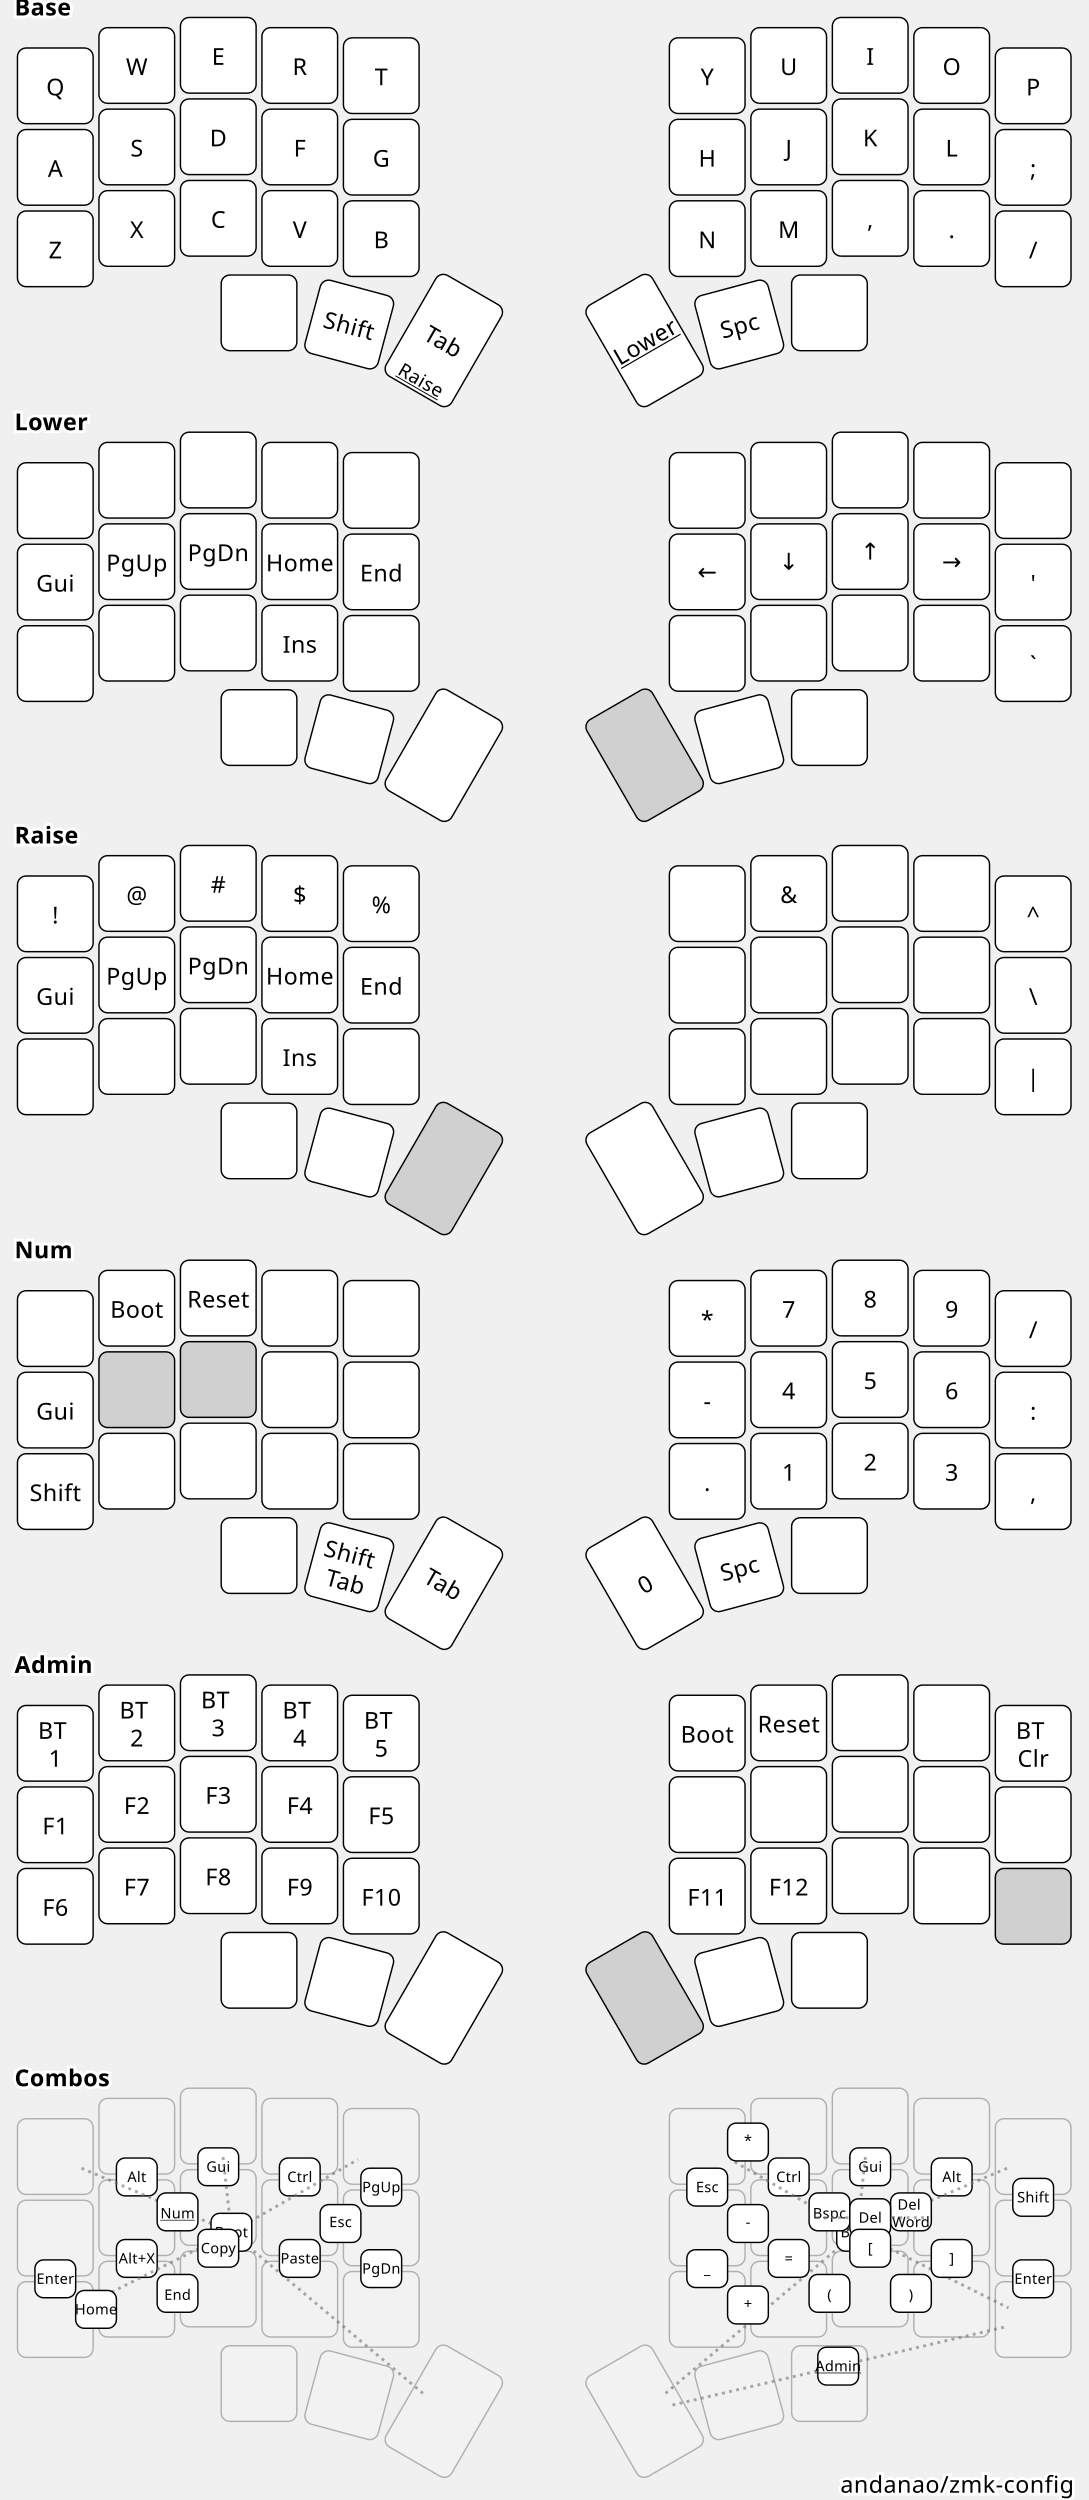
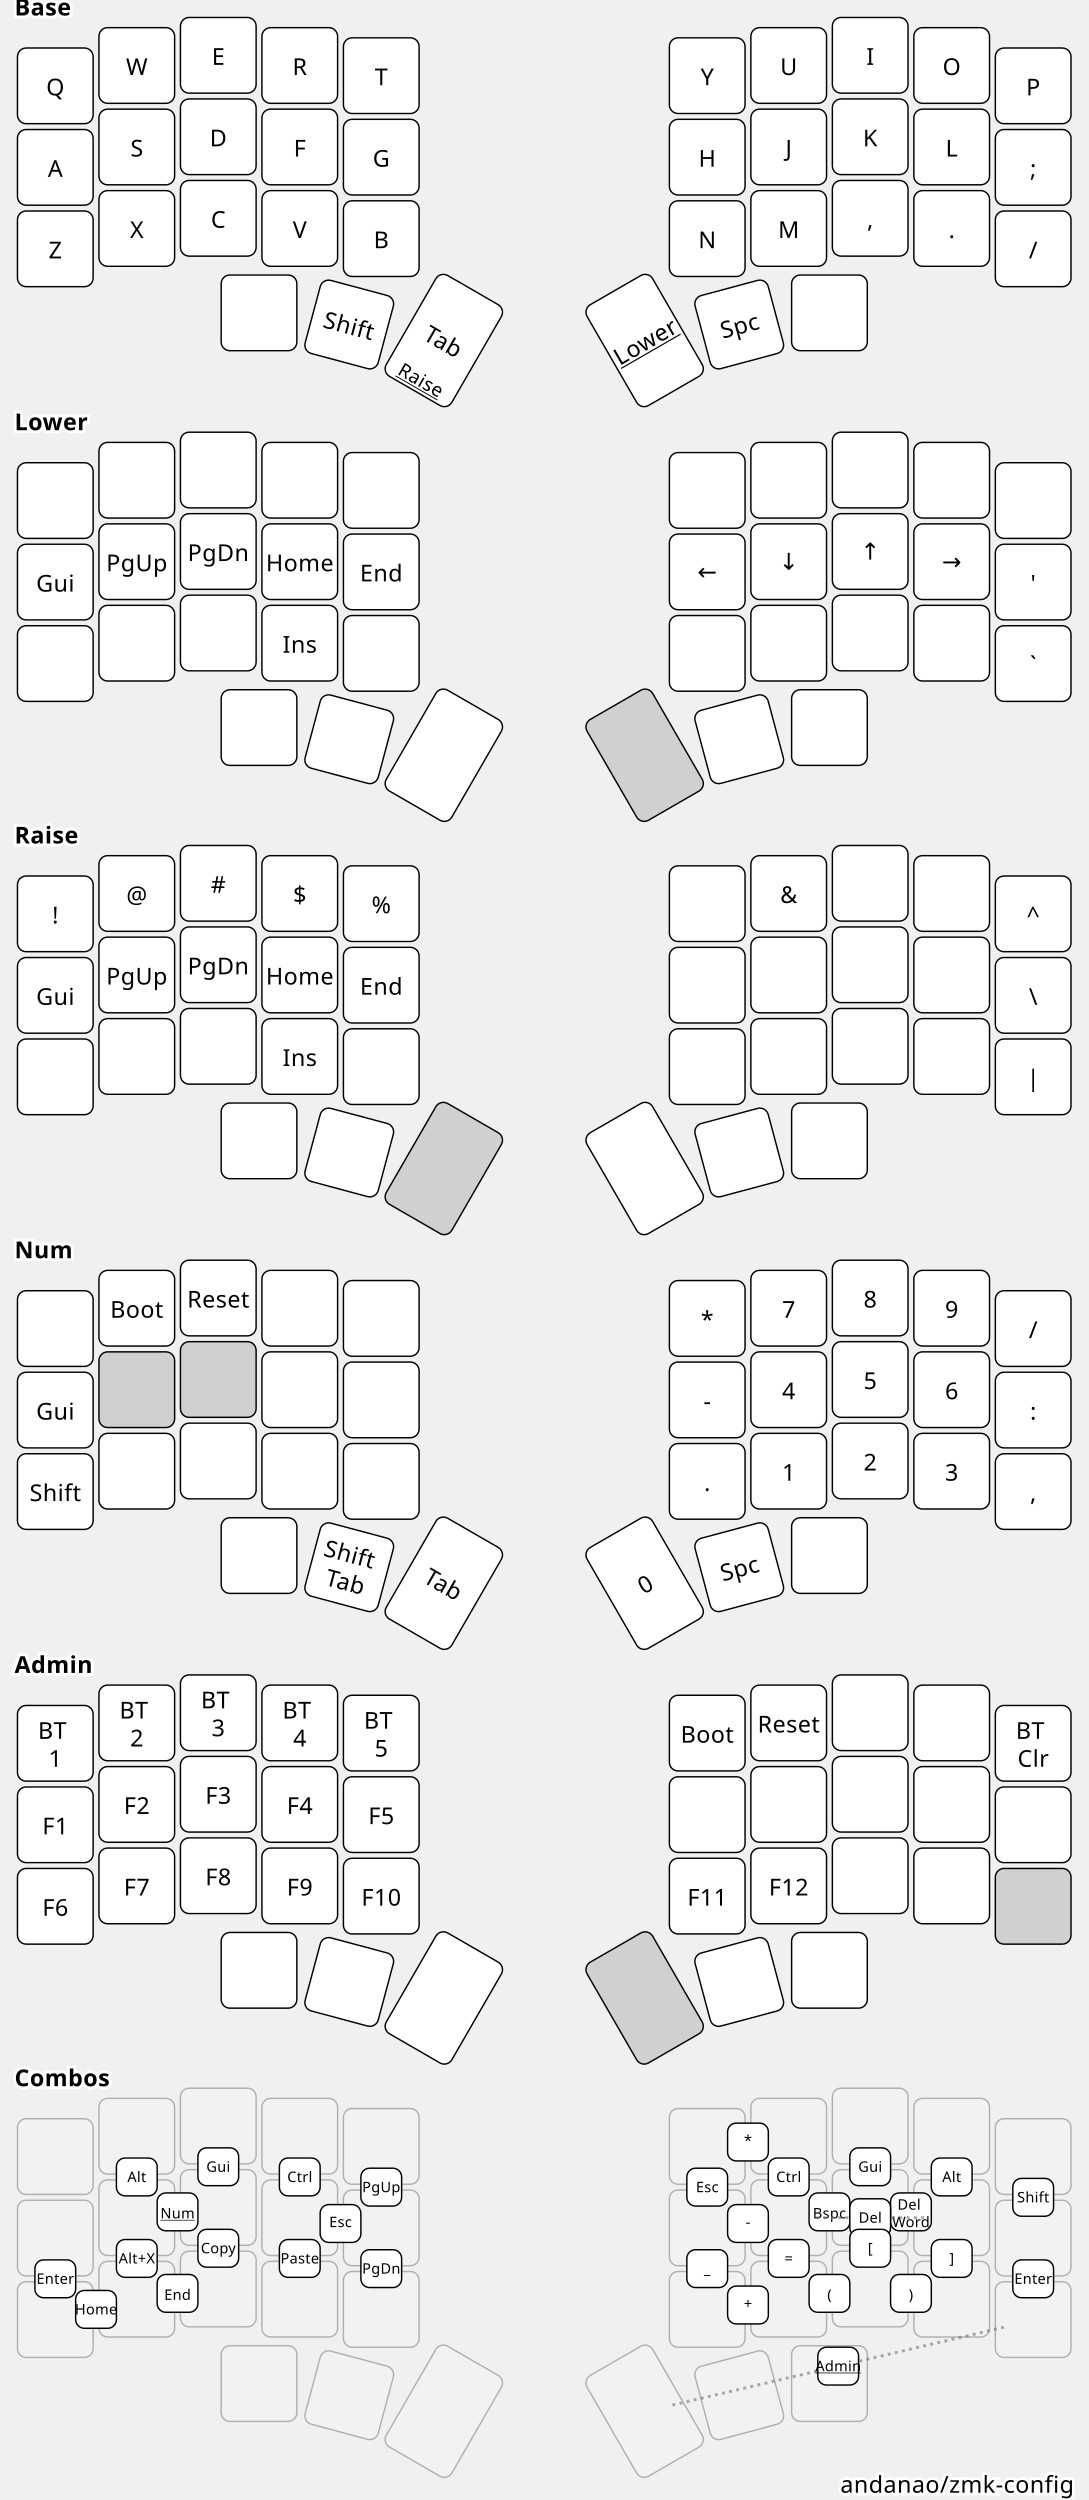
<svg xmlns="http://www.w3.org/2000/svg" xmlns:xlink="http://www.w3.org/1999/xlink" width="748" height="1718" viewBox="0 0 748 1718" class="keymap">
  <defs>/* start glyphs */
<svg id="mdi:play-pause">
      <svg id="mdi-play-pause" viewBox="0 0 24 24">
        <path d="M3,5V19L11,12M13,19H16V5H13M18,5V19H21V5" />
      </svg>
    </svg>
    <svg id="mdi:skip-backward">
      <svg id="mdi-skip-backward" viewBox="0 0 24 24">
        <path d="M20,5V19L13,12M6,5V19H4V5M13,5V19L6,12" />
      </svg>
    </svg>
    <svg id="mdi:skip-forward">
      <svg id="mdi-skip-forward" viewBox="0 0 24 24">
        <path d="M4,5V19L11,12M18,5V19H20V5M11,5V19L18,12" />
      </svg>
    </svg>
    <svg id="mdi:volume-high">
      <svg id="mdi-volume-high" viewBox="0 0 24 24">
        <path d="M14,3.23V5.29C16.89,6.15 19,8.83 19,12C19,15.17 16.89,17.84 14,18.7V20.77C18,19.86 21,16.28 21,12C21,7.72 18,4.14 14,3.23M16.5,12C16.5,10.23 15.5,8.71 14,7.97V16C15.5,15.29 16.5,13.76 16.5,12M3,9V15H7L12,20V4L7,9H3Z" />
      </svg>
    </svg>
    <svg id="mdi:volume-medium">
      <svg id="mdi-volume-medium" viewBox="0 0 24 24">
        <path d="M5,9V15H9L14,20V4L9,9M18.5,12C18.5,10.23 17.5,8.71 16,7.97V16C17.5,15.29 18.5,13.76 18.5,12Z" />
      </svg>
    </svg>
  </defs>/* end glyphs */
<style>/* Deliberately monochrome: black on white, with a white-on-black variant
   for browsers in dark mode.

   Colours are literal hex rather than CSS custom properties. librsvg --
   what Emacs and most non-browser SVG viewers render with -- does not
   implement var() and silently falls back to black, and it ignores @media,
   so it gets the light variant below. */

svg path { fill: inherit; }

svg.keymap {
    fill: #000;
    background-color: #fff;
    font-family: Calibri, system-ui, sans-serif;
    font-size: 16px;
    font-kerning: normal;
    text-rendering: optimizeLegibility;
}

/* Keys need an outline here. The palettes keymap-drawer ships rely on the
   key fill contrasting with a coloured page; white-on-white has none. */
rect.key, rect.combo, rect.combo-separate { fill: #fff; stroke: #000; stroke-width: 1; }
rect.held, rect.combo.held                { fill: #d0d0d0; }
.layer-Combos rect.key                    { fill: #f2f2f2; stroke: #b0b0b0; }
path.combo { stroke: #707070; stroke-width: 2; stroke-dasharray: 2, 3; opacity: 0.6; fill: none; }

text {
    text-anchor: middle;
    dominant-baseline: middle;
    letter-spacing: 0.02em;
}

text.tap     { font-weight: 500; }
text.hold    { font-weight: 400; font-size: 13px; }
text.shifted { font-weight: 400; font-size: 11px; }
text.combo, text.left, text.right { font-size: 10px; }
/* 8px rather than the 10px of other secondary legends: the overview puts
   two corner legends on the same key edge (e.g. Num's "Boot" beside
   Admin's "BT 2"), which overlaps at anything larger. */
text.tl, text.tr, text.bl, text.br { font-size: 8px; }

text.hold, text.bl, text.br    { text-anchor: middle; dominant-baseline: auto; }
text.shifted, text.tl, text.tr { text-anchor: middle; dominant-baseline: hanging; }
text.left, text.tl, text.bl    { text-anchor: start; }
text.right, text.tr, text.br   { text-anchor: end; }

text.layer-activator { text-decoration: underline; }
text.combo.hold, text.combo.shifted, text.combo.left, text.combo.right { font-size: 8px; }

/* Without colour the overview's corner legends are told apart by position
   alone: tl=Raise, tr=Lower, bl=Num, br=Admin. Grey keeps them from
   competing with the base-layer legend in the middle of the key. */
text.tl, text.tr, text.bl, text.br,
use.tl, use.tr, use.bl, use.br { fill: #555; }

text.label, text.footer { fill: #000; stroke: #fff; stroke-width: 4; paint-order: stroke; }
text.label  { font-weight: bold; text-anchor: start; }
text.footer { text-anchor: end; dominant-baseline: auto; }

.icon-tabler &gt; path                             { fill: inherit; stroke: inherit; stroke-width: 2; }
.icon-tabler &gt; path[stroke="none"][fill="none"] { visibility: hidden; }

/* Browsers only; librsvg ignores @media and keeps the light variant.
   Delete this block for light-only output. */
@media (prefers-color-scheme: dark) {
    svg.keymap { fill: #fff; background-color: #000; }
    rect.key, rect.combo, rect.combo-separate { fill: #000; stroke: #fff; }
    rect.held, rect.combo.held                { fill: #444; }
    .layer-Combos rect.key                    { fill: #1a1a1a; stroke: #666; }
    path.combo { stroke: #909090; }
    text.tl, text.tr, text.bl, text.br,
    use.tl, use.tr, use.bl, use.br { fill: #aaa; }
    text.label, text.footer { fill: #fff; stroke: #000; }
}
</style>
  <g transform="translate(10, 0)" class="layer-Base">
    <text x="0" y="5" class="label" id="Base">Base</text>
    <g transform="translate(0, 10)">
      <g transform="translate(28, 49)" class="key keypos-0">
        <rect rx="6" ry="6" x="-26" y="-26" width="52" height="52" class="key" />
        <text x="0" y="1" class="key tap">Q</text>
      </g>
      <g transform="translate(84, 35)" class="key keypos-1">
        <rect rx="6" ry="6" x="-26" y="-26" width="52" height="52" class="key" />
        <text x="0" y="1" class="key tap">W</text>
      </g>
      <g transform="translate(140, 28)" class="key keypos-2">
        <rect rx="6" ry="6" x="-26" y="-26" width="52" height="52" class="key" />
        <text x="0" y="1" class="key tap">E</text>
      </g>
      <g transform="translate(196, 35)" class="key keypos-3">
        <rect rx="6" ry="6" x="-26" y="-26" width="52" height="52" class="key" />
        <text x="0" y="1" class="key tap">R</text>
      </g>
      <g transform="translate(252, 42)" class="key keypos-4">
        <rect rx="6" ry="6" x="-26" y="-26" width="52" height="52" class="key" />
        <text x="0" y="1" class="key tap">T</text>
      </g>
      <g transform="translate(476, 42)" class="key keypos-5">
        <rect rx="6" ry="6" x="-26" y="-26" width="52" height="52" class="key" />
        <text x="0" y="1" class="key tap">Y</text>
      </g>
      <g transform="translate(532, 35)" class="key keypos-6">
        <rect rx="6" ry="6" x="-26" y="-26" width="52" height="52" class="key" />
        <text x="0" y="1" class="key tap">U</text>
      </g>
      <g transform="translate(588, 28)" class="key keypos-7">
        <rect rx="6" ry="6" x="-26" y="-26" width="52" height="52" class="key" />
        <text x="0" y="1" class="key tap">I</text>
      </g>
      <g transform="translate(644, 35)" class="key keypos-8">
        <rect rx="6" ry="6" x="-26" y="-26" width="52" height="52" class="key" />
        <text x="0" y="1" class="key tap">O</text>
      </g>
      <g transform="translate(700, 49)" class="key keypos-9">
        <rect rx="6" ry="6" x="-26" y="-26" width="52" height="52" class="key" />
        <text x="0" y="1" class="key tap">P</text>
      </g>
      <g transform="translate(28, 105)" class="key keypos-10">
        <rect rx="6" ry="6" x="-26" y="-26" width="52" height="52" class="key" />
        <text x="0" y="1" class="key tap">A</text>
      </g>
      <g transform="translate(84, 91)" class="key keypos-11">
        <rect rx="6" ry="6" x="-26" y="-26" width="52" height="52" class="key" />
        <text x="0" y="1" class="key tap">S</text>
      </g>
      <g transform="translate(140, 84)" class="key keypos-12">
        <rect rx="6" ry="6" x="-26" y="-26" width="52" height="52" class="key" />
        <text x="0" y="1" class="key tap">D</text>
      </g>
      <g transform="translate(196, 91)" class="key keypos-13">
        <rect rx="6" ry="6" x="-26" y="-26" width="52" height="52" class="key" />
        <text x="0" y="1" class="key tap">F</text>
      </g>
      <g transform="translate(252, 98)" class="key keypos-14">
        <rect rx="6" ry="6" x="-26" y="-26" width="52" height="52" class="key" />
        <text x="0" y="1" class="key tap">G</text>
      </g>
      <g transform="translate(476, 98)" class="key keypos-15">
        <rect rx="6" ry="6" x="-26" y="-26" width="52" height="52" class="key" />
        <text x="0" y="1" class="key tap">H</text>
      </g>
      <g transform="translate(532, 91)" class="key keypos-16">
        <rect rx="6" ry="6" x="-26" y="-26" width="52" height="52" class="key" />
        <text x="0" y="1" class="key tap">J</text>
      </g>
      <g transform="translate(588, 84)" class="key keypos-17">
        <rect rx="6" ry="6" x="-26" y="-26" width="52" height="52" class="key" />
        <text x="0" y="1" class="key tap">K</text>
      </g>
      <g transform="translate(644, 91)" class="key keypos-18">
        <rect rx="6" ry="6" x="-26" y="-26" width="52" height="52" class="key" />
        <text x="0" y="1" class="key tap">L</text>
      </g>
      <g transform="translate(700, 105)" class="key keypos-19">
        <rect rx="6" ry="6" x="-26" y="-26" width="52" height="52" class="key" />
        <text x="0" y="1" class="key tap">;</text>
      </g>
      <g transform="translate(28, 161)" class="key keypos-20">
        <rect rx="6" ry="6" x="-26" y="-26" width="52" height="52" class="key" />
        <text x="0" y="1" class="key tap">Z</text>
      </g>
      <g transform="translate(84, 147)" class="key keypos-21">
        <rect rx="6" ry="6" x="-26" y="-26" width="52" height="52" class="key" />
        <text x="0" y="1" class="key tap">X</text>
      </g>
      <g transform="translate(140, 140)" class="key keypos-22">
        <rect rx="6" ry="6" x="-26" y="-26" width="52" height="52" class="key" />
        <text x="0" y="1" class="key tap">C</text>
      </g>
      <g transform="translate(196, 147)" class="key keypos-23">
        <rect rx="6" ry="6" x="-26" y="-26" width="52" height="52" class="key" />
        <text x="0" y="1" class="key tap">V</text>
      </g>
      <g transform="translate(252, 154)" class="key keypos-24">
        <rect rx="6" ry="6" x="-26" y="-26" width="52" height="52" class="key" />
        <text x="0" y="1" class="key tap">B</text>
      </g>
      <g transform="translate(476, 154)" class="key keypos-25">
        <rect rx="6" ry="6" x="-26" y="-26" width="52" height="52" class="key" />
        <text x="0" y="1" class="key tap">N</text>
      </g>
      <g transform="translate(532, 147)" class="key keypos-26">
        <rect rx="6" ry="6" x="-26" y="-26" width="52" height="52" class="key" />
        <text x="0" y="1" class="key tap">M</text>
      </g>
      <g transform="translate(588, 140)" class="key keypos-27">
        <rect rx="6" ry="6" x="-26" y="-26" width="52" height="52" class="key" />
        <text x="0" y="1" class="key tap">,</text>
      </g>
      <g transform="translate(644, 147)" class="key keypos-28">
        <rect rx="6" ry="6" x="-26" y="-26" width="52" height="52" class="key" />
        <text x="0" y="1" class="key tap">.</text>
      </g>
      <g transform="translate(700, 161)" class="key keypos-29">
        <rect rx="6" ry="6" x="-26" y="-26" width="52" height="52" class="key" />
        <text x="0" y="1" class="key tap">/</text>
      </g>
      <g transform="translate(168, 205)" class="key keypos-30">
        <rect rx="6" ry="6" x="-26" y="-26" width="52" height="52" class="key" />
      </g>
      <g transform="translate(230, 213) rotate(15.0)" class="key keypos-31">
        <rect rx="6" ry="6" x="-26" y="-26" width="52" height="52" class="key" />
        <text x="0" y="1" class="key tap">Shift</text>
      </g>
      <g transform="translate(295, 224) rotate(30.0)" class="key keypos-32">
        <rect rx="6" ry="6" x="-26" y="-40" width="52" height="80" class="key" />
        <text x="0" y="1" class="key tap">Tab</text>
        <a href="#Raise">
          <text x="0" y="36" class="key hold layer-activator">Raise</text>
        </a>
      </g>
      <g transform="translate(433, 224) rotate(-30.0)" class="key keypos-33">
        <rect rx="6" ry="6" x="-26" y="-40" width="52" height="80" class="key" />
        <a href="#Lower">
          <text x="0" y="1" class="key tap layer-activator">Lower</text>
        </a>
      </g>
      <g transform="translate(498, 213) rotate(-15.0)" class="key keypos-34">
        <rect rx="6" ry="6" x="-26" y="-26" width="52" height="52" class="key" />
        <text x="0" y="1" class="key tap">Spc</text>
      </g>
      <g transform="translate(560, 205)" class="key keypos-35">
        <rect rx="6" ry="6" x="-26" y="-26" width="52" height="52" class="key" />
      </g>
    </g>
  </g>
  <g transform="translate(10, 285)" class="layer-Lower">
    <text x="0" y="5" class="label" id="Lower">Lower</text>
    <g transform="translate(0, 10)">
      <g transform="translate(28, 49)" class="key keypos-0">
        <rect rx="6" ry="6" x="-26" y="-26" width="52" height="52" class="key" />
      </g>
      <g transform="translate(84, 35)" class="key keypos-1">
        <rect rx="6" ry="6" x="-26" y="-26" width="52" height="52" class="key" />
      </g>
      <g transform="translate(140, 28)" class="key keypos-2">
        <rect rx="6" ry="6" x="-26" y="-26" width="52" height="52" class="key" />
      </g>
      <g transform="translate(196, 35)" class="key keypos-3">
        <rect rx="6" ry="6" x="-26" y="-26" width="52" height="52" class="key" />
      </g>
      <g transform="translate(252, 42)" class="key keypos-4">
        <rect rx="6" ry="6" x="-26" y="-26" width="52" height="52" class="key" />
      </g>
      <g transform="translate(476, 42)" class="key keypos-5">
        <rect rx="6" ry="6" x="-26" y="-26" width="52" height="52" class="key" />
      </g>
      <g transform="translate(532, 35)" class="key keypos-6">
        <rect rx="6" ry="6" x="-26" y="-26" width="52" height="52" class="key" />
      </g>
      <g transform="translate(588, 28)" class="key keypos-7">
        <rect rx="6" ry="6" x="-26" y="-26" width="52" height="52" class="key" />
      </g>
      <g transform="translate(644, 35)" class="key keypos-8">
        <rect rx="6" ry="6" x="-26" y="-26" width="52" height="52" class="key" />
      </g>
      <g transform="translate(700, 49)" class="key keypos-9">
        <rect rx="6" ry="6" x="-26" y="-26" width="52" height="52" class="key" />
      </g>
      <g transform="translate(28, 105)" class="key keypos-10">
        <rect rx="6" ry="6" x="-26" y="-26" width="52" height="52" class="key" />
        <text x="0" y="1" class="key tap">Gui</text>
      </g>
      <g transform="translate(84, 91)" class="key keypos-11">
        <rect rx="6" ry="6" x="-26" y="-26" width="52" height="52" class="key" />
        <text x="0" y="1" class="key tap">PgUp</text>
      </g>
      <g transform="translate(140, 84)" class="key keypos-12">
        <rect rx="6" ry="6" x="-26" y="-26" width="52" height="52" class="key" />
        <text x="0" y="1" class="key tap">PgDn</text>
      </g>
      <g transform="translate(196, 91)" class="key keypos-13">
        <rect rx="6" ry="6" x="-26" y="-26" width="52" height="52" class="key" />
        <text x="0" y="1" class="key tap">Home</text>
      </g>
      <g transform="translate(252, 98)" class="key keypos-14">
        <rect rx="6" ry="6" x="-26" y="-26" width="52" height="52" class="key" />
        <text x="0" y="1" class="key tap">End</text>
      </g>
      <g transform="translate(476, 98)" class="key keypos-15">
        <rect rx="6" ry="6" x="-26" y="-26" width="52" height="52" class="key" />
        <text x="0" y="1" class="key tap">←</text>
      </g>
      <g transform="translate(532, 91)" class="key keypos-16">
        <rect rx="6" ry="6" x="-26" y="-26" width="52" height="52" class="key" />
        <text x="0" y="1" class="key tap">↓</text>
      </g>
      <g transform="translate(588, 84)" class="key keypos-17">
        <rect rx="6" ry="6" x="-26" y="-26" width="52" height="52" class="key" />
        <text x="0" y="1" class="key tap">↑</text>
      </g>
      <g transform="translate(644, 91)" class="key keypos-18">
        <rect rx="6" ry="6" x="-26" y="-26" width="52" height="52" class="key" />
        <text x="0" y="1" class="key tap">→</text>
      </g>
      <g transform="translate(700, 105)" class="key keypos-19">
        <rect rx="6" ry="6" x="-26" y="-26" width="52" height="52" class="key" />
        <text x="0" y="1" class="key tap">'</text>
      </g>
      <g transform="translate(28, 161)" class="key keypos-20">
        <rect rx="6" ry="6" x="-26" y="-26" width="52" height="52" class="key" />
      </g>
      <g transform="translate(84, 147)" class="key keypos-21">
        <rect rx="6" ry="6" x="-26" y="-26" width="52" height="52" class="key" />
      </g>
      <g transform="translate(140, 140)" class="key keypos-22">
        <rect rx="6" ry="6" x="-26" y="-26" width="52" height="52" class="key" />
      </g>
      <g transform="translate(196, 147)" class="key keypos-23">
        <rect rx="6" ry="6" x="-26" y="-26" width="52" height="52" class="key" />
        <text x="0" y="1" class="key tap">Ins</text>
      </g>
      <g transform="translate(252, 154)" class="key keypos-24">
        <rect rx="6" ry="6" x="-26" y="-26" width="52" height="52" class="key" />
      </g>
      <g transform="translate(476, 154)" class="key keypos-25">
        <rect rx="6" ry="6" x="-26" y="-26" width="52" height="52" class="key" />
      </g>
      <g transform="translate(532, 147)" class="key keypos-26">
        <rect rx="6" ry="6" x="-26" y="-26" width="52" height="52" class="key" />
      </g>
      <g transform="translate(588, 140)" class="key keypos-27">
        <rect rx="6" ry="6" x="-26" y="-26" width="52" height="52" class="key" />
      </g>
      <g transform="translate(644, 147)" class="key keypos-28">
        <rect rx="6" ry="6" x="-26" y="-26" width="52" height="52" class="key" />
      </g>
      <g transform="translate(700, 161)" class="key keypos-29">
        <rect rx="6" ry="6" x="-26" y="-26" width="52" height="52" class="key" />
        <text x="0" y="1" class="key tap">`</text>
      </g>
      <g transform="translate(168, 205)" class="key keypos-30">
        <rect rx="6" ry="6" x="-26" y="-26" width="52" height="52" class="key" />
      </g>
      <g transform="translate(230, 213) rotate(15.0)" class="key trans keypos-31">
        <rect rx="6" ry="6" x="-26" y="-26" width="52" height="52" class="key trans" />
      </g>
      <g transform="translate(295, 224) rotate(30.0)" class="key trans keypos-32">
        <rect rx="6" ry="6" x="-26" y="-40" width="52" height="80" class="key trans" />
      </g>
      <g transform="translate(433, 224) rotate(-30.0)" class="key held keypos-33">
        <rect rx="6" ry="6" x="-26" y="-40" width="52" height="80" class="key held" />
      </g>
      <g transform="translate(498, 213) rotate(-15.0)" class="key trans keypos-34">
        <rect rx="6" ry="6" x="-26" y="-26" width="52" height="52" class="key trans" />
      </g>
      <g transform="translate(560, 205)" class="key keypos-35">
        <rect rx="6" ry="6" x="-26" y="-26" width="52" height="52" class="key" />
      </g>
    </g>
  </g>
  <g transform="translate(10, 569)" class="layer-Raise">
    <text x="0" y="5" class="label" id="Raise">Raise</text>
    <g transform="translate(0, 10)">
      <g transform="translate(28, 49)" class="key keypos-0">
        <rect rx="6" ry="6" x="-26" y="-26" width="52" height="52" class="key" />
        <text x="0" y="1" class="key tap">!</text>
      </g>
      <g transform="translate(84, 35)" class="key keypos-1">
        <rect rx="6" ry="6" x="-26" y="-26" width="52" height="52" class="key" />
        <text x="0" y="1" class="key tap">@</text>
      </g>
      <g transform="translate(140, 28)" class="key keypos-2">
        <rect rx="6" ry="6" x="-26" y="-26" width="52" height="52" class="key" />
        <text x="0" y="1" class="key tap">#</text>
      </g>
      <g transform="translate(196, 35)" class="key keypos-3">
        <rect rx="6" ry="6" x="-26" y="-26" width="52" height="52" class="key" />
        <text x="0" y="1" class="key tap">$</text>
      </g>
      <g transform="translate(252, 42)" class="key keypos-4">
        <rect rx="6" ry="6" x="-26" y="-26" width="52" height="52" class="key" />
        <text x="0" y="1" class="key tap">%</text>
      </g>
      <g transform="translate(476, 42)" class="key keypos-5">
        <rect rx="6" ry="6" x="-26" y="-26" width="52" height="52" class="key" />
      </g>
      <g transform="translate(532, 35)" class="key keypos-6">
        <rect rx="6" ry="6" x="-26" y="-26" width="52" height="52" class="key" />
        <text x="0" y="1" class="key tap">&amp;</text>
      </g>
      <g transform="translate(588, 28)" class="key keypos-7">
        <rect rx="6" ry="6" x="-26" y="-26" width="52" height="52" class="key" />
      </g>
      <g transform="translate(644, 35)" class="key keypos-8">
        <rect rx="6" ry="6" x="-26" y="-26" width="52" height="52" class="key" />
      </g>
      <g transform="translate(700, 49)" class="key keypos-9">
        <rect rx="6" ry="6" x="-26" y="-26" width="52" height="52" class="key" />
        <text x="0" y="1" class="key tap">^</text>
      </g>
      <g transform="translate(28, 105)" class="key keypos-10">
        <rect rx="6" ry="6" x="-26" y="-26" width="52" height="52" class="key" />
        <text x="0" y="1" class="key tap">Gui</text>
      </g>
      <g transform="translate(84, 91)" class="key keypos-11">
        <rect rx="6" ry="6" x="-26" y="-26" width="52" height="52" class="key" />
        <text x="0" y="1" class="key tap">PgUp</text>
      </g>
      <g transform="translate(140, 84)" class="key keypos-12">
        <rect rx="6" ry="6" x="-26" y="-26" width="52" height="52" class="key" />
        <text x="0" y="1" class="key tap">PgDn</text>
      </g>
      <g transform="translate(196, 91)" class="key keypos-13">
        <rect rx="6" ry="6" x="-26" y="-26" width="52" height="52" class="key" />
        <text x="0" y="1" class="key tap">Home</text>
      </g>
      <g transform="translate(252, 98)" class="key keypos-14">
        <rect rx="6" ry="6" x="-26" y="-26" width="52" height="52" class="key" />
        <text x="0" y="1" class="key tap">End</text>
      </g>
      <g transform="translate(476, 98)" class="key keypos-15">
        <rect rx="6" ry="6" x="-26" y="-26" width="52" height="52" class="key" />
      </g>
      <g transform="translate(532, 91)" class="key keypos-16">
        <rect rx="6" ry="6" x="-26" y="-26" width="52" height="52" class="key" />
      </g>
      <g transform="translate(588, 84)" class="key keypos-17">
        <rect rx="6" ry="6" x="-26" y="-26" width="52" height="52" class="key" />
      </g>
      <g transform="translate(644, 91)" class="key keypos-18">
        <rect rx="6" ry="6" x="-26" y="-26" width="52" height="52" class="key" />
      </g>
      <g transform="translate(700, 105)" class="key keypos-19">
        <rect rx="6" ry="6" x="-26" y="-26" width="52" height="52" class="key" />
        <text x="0" y="1" class="key tap">\</text>
      </g>
      <g transform="translate(28, 161)" class="key keypos-20">
        <rect rx="6" ry="6" x="-26" y="-26" width="52" height="52" class="key" />
      </g>
      <g transform="translate(84, 147)" class="key keypos-21">
        <rect rx="6" ry="6" x="-26" y="-26" width="52" height="52" class="key" />
      </g>
      <g transform="translate(140, 140)" class="key keypos-22">
        <rect rx="6" ry="6" x="-26" y="-26" width="52" height="52" class="key" />
      </g>
      <g transform="translate(196, 147)" class="key keypos-23">
        <rect rx="6" ry="6" x="-26" y="-26" width="52" height="52" class="key" />
        <text x="0" y="1" class="key tap">Ins</text>
      </g>
      <g transform="translate(252, 154)" class="key keypos-24">
        <rect rx="6" ry="6" x="-26" y="-26" width="52" height="52" class="key" />
      </g>
      <g transform="translate(476, 154)" class="key keypos-25">
        <rect rx="6" ry="6" x="-26" y="-26" width="52" height="52" class="key" />
      </g>
      <g transform="translate(532, 147)" class="key keypos-26">
        <rect rx="6" ry="6" x="-26" y="-26" width="52" height="52" class="key" />
      </g>
      <g transform="translate(588, 140)" class="key keypos-27">
        <rect rx="6" ry="6" x="-26" y="-26" width="52" height="52" class="key" />
      </g>
      <g transform="translate(644, 147)" class="key keypos-28">
        <rect rx="6" ry="6" x="-26" y="-26" width="52" height="52" class="key" />
      </g>
      <g transform="translate(700, 161)" class="key keypos-29">
        <rect rx="6" ry="6" x="-26" y="-26" width="52" height="52" class="key" />
        <text x="0" y="1" class="key tap">|</text>
      </g>
      <g transform="translate(168, 205)" class="key keypos-30">
        <rect rx="6" ry="6" x="-26" y="-26" width="52" height="52" class="key" />
      </g>
      <g transform="translate(230, 213) rotate(15.0)" class="key trans keypos-31">
        <rect rx="6" ry="6" x="-26" y="-26" width="52" height="52" class="key trans" />
      </g>
      <g transform="translate(295, 224) rotate(30.0)" class="key held keypos-32">
        <rect rx="6" ry="6" x="-26" y="-40" width="52" height="80" class="key held" />
      </g>
      <g transform="translate(433, 224) rotate(-30.0)" class="key trans keypos-33">
        <rect rx="6" ry="6" x="-26" y="-40" width="52" height="80" class="key trans" />
      </g>
      <g transform="translate(498, 213) rotate(-15.0)" class="key trans keypos-34">
        <rect rx="6" ry="6" x="-26" y="-26" width="52" height="52" class="key trans" />
      </g>
      <g transform="translate(560, 205)" class="key keypos-35">
        <rect rx="6" ry="6" x="-26" y="-26" width="52" height="52" class="key" />
      </g>
    </g>
  </g>
  <g transform="translate(10, 854)" class="layer-Num">
    <text x="0" y="5" class="label" id="Num">Num</text>
    <g transform="translate(0, 10)">
      <g transform="translate(28, 49)" class="key keypos-0">
        <rect rx="6" ry="6" x="-26" y="-26" width="52" height="52" class="key" />
      </g>
      <g transform="translate(84, 35)" class="key keypos-1">
        <rect rx="6" ry="6" x="-26" y="-26" width="52" height="52" class="key" />
        <text x="0" y="1" class="key tap">Boot</text>
      </g>
      <g transform="translate(140, 28)" class="key keypos-2">
        <rect rx="6" ry="6" x="-26" y="-26" width="52" height="52" class="key" />
        <text x="0" y="1" class="key tap">Reset</text>
      </g>
      <g transform="translate(196, 35)" class="key keypos-3">
        <rect rx="6" ry="6" x="-26" y="-26" width="52" height="52" class="key" />
      </g>
      <g transform="translate(252, 42)" class="key keypos-4">
        <rect rx="6" ry="6" x="-26" y="-26" width="52" height="52" class="key" />
      </g>
      <g transform="translate(476, 42)" class="key keypos-5">
        <rect rx="6" ry="6" x="-26" y="-26" width="52" height="52" class="key" />
        <text x="0" y="1" class="key tap">*</text>
      </g>
      <g transform="translate(532, 35)" class="key keypos-6">
        <rect rx="6" ry="6" x="-26" y="-26" width="52" height="52" class="key" />
        <text x="0" y="1" class="key tap">7</text>
      </g>
      <g transform="translate(588, 28)" class="key keypos-7">
        <rect rx="6" ry="6" x="-26" y="-26" width="52" height="52" class="key" />
        <text x="0" y="1" class="key tap">8</text>
      </g>
      <g transform="translate(644, 35)" class="key keypos-8">
        <rect rx="6" ry="6" x="-26" y="-26" width="52" height="52" class="key" />
        <text x="0" y="1" class="key tap">9</text>
      </g>
      <g transform="translate(700, 49)" class="key keypos-9">
        <rect rx="6" ry="6" x="-26" y="-26" width="52" height="52" class="key" />
        <text x="0" y="1" class="key tap">/</text>
      </g>
      <g transform="translate(28, 105)" class="key keypos-10">
        <rect rx="6" ry="6" x="-26" y="-26" width="52" height="52" class="key" />
        <text x="0" y="1" class="key tap">Gui</text>
      </g>
      <g transform="translate(84, 91)" class="key held keypos-11">
        <rect rx="6" ry="6" x="-26" y="-26" width="52" height="52" class="key held" />
      </g>
      <g transform="translate(140, 84)" class="key held keypos-12">
        <rect rx="6" ry="6" x="-26" y="-26" width="52" height="52" class="key held" />
      </g>
      <g transform="translate(196, 91)" class="key keypos-13">
        <rect rx="6" ry="6" x="-26" y="-26" width="52" height="52" class="key" />
      </g>
      <g transform="translate(252, 98)" class="key keypos-14">
        <rect rx="6" ry="6" x="-26" y="-26" width="52" height="52" class="key" />
      </g>
      <g transform="translate(476, 98)" class="key keypos-15">
        <rect rx="6" ry="6" x="-26" y="-26" width="52" height="52" class="key" />
        <text x="0" y="1" class="key tap">-</text>
      </g>
      <g transform="translate(532, 91)" class="key keypos-16">
        <rect rx="6" ry="6" x="-26" y="-26" width="52" height="52" class="key" />
        <text x="0" y="1" class="key tap">4</text>
      </g>
      <g transform="translate(588, 84)" class="key keypos-17">
        <rect rx="6" ry="6" x="-26" y="-26" width="52" height="52" class="key" />
        <text x="0" y="1" class="key tap">5</text>
      </g>
      <g transform="translate(644, 91)" class="key keypos-18">
        <rect rx="6" ry="6" x="-26" y="-26" width="52" height="52" class="key" />
        <text x="0" y="1" class="key tap">6</text>
      </g>
      <g transform="translate(700, 105)" class="key keypos-19">
        <rect rx="6" ry="6" x="-26" y="-26" width="52" height="52" class="key" />
        <text x="0" y="1" class="key tap">:</text>
      </g>
      <g transform="translate(28, 161)" class="key keypos-20">
        <rect rx="6" ry="6" x="-26" y="-26" width="52" height="52" class="key" />
        <text x="0" y="1" class="key tap">Shift</text>
      </g>
      <g transform="translate(84, 147)" class="key keypos-21">
        <rect rx="6" ry="6" x="-26" y="-26" width="52" height="52" class="key" />
      </g>
      <g transform="translate(140, 140)" class="key keypos-22">
        <rect rx="6" ry="6" x="-26" y="-26" width="52" height="52" class="key" />
      </g>
      <g transform="translate(196, 147)" class="key keypos-23">
        <rect rx="6" ry="6" x="-26" y="-26" width="52" height="52" class="key" />
      </g>
      <g transform="translate(252, 154)" class="key keypos-24">
        <rect rx="6" ry="6" x="-26" y="-26" width="52" height="52" class="key" />
      </g>
      <g transform="translate(476, 154)" class="key keypos-25">
        <rect rx="6" ry="6" x="-26" y="-26" width="52" height="52" class="key" />
        <text x="0" y="1" class="key tap">.</text>
      </g>
      <g transform="translate(532, 147)" class="key keypos-26">
        <rect rx="6" ry="6" x="-26" y="-26" width="52" height="52" class="key" />
        <text x="0" y="1" class="key tap">1</text>
      </g>
      <g transform="translate(588, 140)" class="key keypos-27">
        <rect rx="6" ry="6" x="-26" y="-26" width="52" height="52" class="key" />
        <text x="0" y="1" class="key tap">2</text>
      </g>
      <g transform="translate(644, 147)" class="key keypos-28">
        <rect rx="6" ry="6" x="-26" y="-26" width="52" height="52" class="key" />
        <text x="0" y="1" class="key tap">3</text>
      </g>
      <g transform="translate(700, 161)" class="key keypos-29">
        <rect rx="6" ry="6" x="-26" y="-26" width="52" height="52" class="key" />
        <text x="0" y="1" class="key tap">,</text>
      </g>
      <g transform="translate(168, 205)" class="key keypos-30">
        <rect rx="6" ry="6" x="-26" y="-26" width="52" height="52" class="key" />
      </g>
      <g transform="translate(230, 213) rotate(15.0)" class="key keypos-31">
        <rect rx="6" ry="6" x="-26" y="-26" width="52" height="52" class="key" />
        <text x="0" y="1" class="key tap">
          <tspan x="0" dy="-0.6em">Shift</tspan>
          <tspan x="0" dy="1.2em">Tab</tspan>
        </text>
      </g>
      <g transform="translate(295, 224) rotate(30.0)" class="key keypos-32">
        <rect rx="6" ry="6" x="-26" y="-40" width="52" height="80" class="key" />
        <text x="0" y="1" class="key tap">Tab</text>
      </g>
      <g transform="translate(433, 224) rotate(-30.0)" class="key keypos-33">
        <rect rx="6" ry="6" x="-26" y="-40" width="52" height="80" class="key" />
        <text x="0" y="1" class="key tap">0</text>
      </g>
      <g transform="translate(498, 213) rotate(-15.0)" class="key keypos-34">
        <rect rx="6" ry="6" x="-26" y="-26" width="52" height="52" class="key" />
        <text x="0" y="1" class="key tap">Spc</text>
      </g>
      <g transform="translate(560, 205)" class="key keypos-35">
        <rect rx="6" ry="6" x="-26" y="-26" width="52" height="52" class="key" />
      </g>
    </g>
  </g>
  <g transform="translate(10, 1139)" class="layer-Admin">
    <text x="0" y="5" class="label" id="Admin">Admin</text>
    <g transform="translate(0, 10)">
      <g transform="translate(28, 49)" class="key keypos-0">
        <rect rx="6" ry="6" x="-26" y="-26" width="52" height="52" class="key" />
        <text x="0" y="1" class="key tap">
          <tspan x="0" dy="-0.6em">BT</tspan>
          <tspan x="0" dy="1.2em">1</tspan>
        </text>
      </g>
      <g transform="translate(84, 35)" class="key keypos-1">
        <rect rx="6" ry="6" x="-26" y="-26" width="52" height="52" class="key" />
        <text x="0" y="1" class="key tap">
          <tspan x="0" dy="-0.6em">BT</tspan>
          <tspan x="0" dy="1.2em">2</tspan>
        </text>
      </g>
      <g transform="translate(140, 28)" class="key keypos-2">
        <rect rx="6" ry="6" x="-26" y="-26" width="52" height="52" class="key" />
        <text x="0" y="1" class="key tap">
          <tspan x="0" dy="-0.6em">BT</tspan>
          <tspan x="0" dy="1.2em">3</tspan>
        </text>
      </g>
      <g transform="translate(196, 35)" class="key keypos-3">
        <rect rx="6" ry="6" x="-26" y="-26" width="52" height="52" class="key" />
        <text x="0" y="1" class="key tap">
          <tspan x="0" dy="-0.6em">BT</tspan>
          <tspan x="0" dy="1.2em">4</tspan>
        </text>
      </g>
      <g transform="translate(252, 42)" class="key keypos-4">
        <rect rx="6" ry="6" x="-26" y="-26" width="52" height="52" class="key" />
        <text x="0" y="1" class="key tap">
          <tspan x="0" dy="-0.6em">BT</tspan>
          <tspan x="0" dy="1.2em">5</tspan>
        </text>
      </g>
      <g transform="translate(476, 42)" class="key keypos-5">
        <rect rx="6" ry="6" x="-26" y="-26" width="52" height="52" class="key" />
        <text x="0" y="1" class="key tap">Boot</text>
      </g>
      <g transform="translate(532, 35)" class="key keypos-6">
        <rect rx="6" ry="6" x="-26" y="-26" width="52" height="52" class="key" />
        <text x="0" y="1" class="key tap">Reset</text>
      </g>
      <g transform="translate(588, 28)" class="key keypos-7">
        <rect rx="6" ry="6" x="-26" y="-26" width="52" height="52" class="key" />
      </g>
      <g transform="translate(644, 35)" class="key keypos-8">
        <rect rx="6" ry="6" x="-26" y="-26" width="52" height="52" class="key" />
      </g>
      <g transform="translate(700, 49)" class="key keypos-9">
        <rect rx="6" ry="6" x="-26" y="-26" width="52" height="52" class="key" />
        <text x="0" y="1" class="key tap">
          <tspan x="0" dy="-0.6em">BT</tspan>
          <tspan x="0" dy="1.2em">Clr</tspan>
        </text>
      </g>
      <g transform="translate(28, 105)" class="key keypos-10">
        <rect rx="6" ry="6" x="-26" y="-26" width="52" height="52" class="key" />
        <text x="0" y="1" class="key tap">F1</text>
      </g>
      <g transform="translate(84, 91)" class="key keypos-11">
        <rect rx="6" ry="6" x="-26" y="-26" width="52" height="52" class="key" />
        <text x="0" y="1" class="key tap">F2</text>
      </g>
      <g transform="translate(140, 84)" class="key keypos-12">
        <rect rx="6" ry="6" x="-26" y="-26" width="52" height="52" class="key" />
        <text x="0" y="1" class="key tap">F3</text>
      </g>
      <g transform="translate(196, 91)" class="key keypos-13">
        <rect rx="6" ry="6" x="-26" y="-26" width="52" height="52" class="key" />
        <text x="0" y="1" class="key tap">F4</text>
      </g>
      <g transform="translate(252, 98)" class="key keypos-14">
        <rect rx="6" ry="6" x="-26" y="-26" width="52" height="52" class="key" />
        <text x="0" y="1" class="key tap">F5</text>
      </g>
      <g transform="translate(476, 98)" class="key keypos-15">
        <rect rx="6" ry="6" x="-26" y="-26" width="52" height="52" class="key" />
        <use href="#mdi:skip-backward" xlink:href="#mdi:skip-backward" x="-8" y="-6" height="15" width="15.0" class="key tap glyph mdi:skip-backward" />
      </g>
      <g transform="translate(532, 91)" class="key keypos-16">
        <rect rx="6" ry="6" x="-26" y="-26" width="52" height="52" class="key" />
        <use href="#mdi:volume-medium" xlink:href="#mdi:volume-medium" x="-8" y="-6" height="15" width="15.0" class="key tap glyph mdi:volume-medium" />
      </g>
      <g transform="translate(588, 84)" class="key keypos-17">
        <rect rx="6" ry="6" x="-26" y="-26" width="52" height="52" class="key" />
        <use href="#mdi:volume-high" xlink:href="#mdi:volume-high" x="-8" y="-6" height="15" width="15.0" class="key tap glyph mdi:volume-high" />
      </g>
      <g transform="translate(644, 91)" class="key keypos-18">
        <rect rx="6" ry="6" x="-26" y="-26" width="52" height="52" class="key" />
        <use href="#mdi:skip-forward" xlink:href="#mdi:skip-forward" x="-8" y="-6" height="15" width="15.0" class="key tap glyph mdi:skip-forward" />
      </g>
      <g transform="translate(700, 105)" class="key keypos-19">
        <rect rx="6" ry="6" x="-26" y="-26" width="52" height="52" class="key" />
      </g>
      <g transform="translate(28, 161)" class="key keypos-20">
        <rect rx="6" ry="6" x="-26" y="-26" width="52" height="52" class="key" />
        <text x="0" y="1" class="key tap">F6</text>
      </g>
      <g transform="translate(84, 147)" class="key keypos-21">
        <rect rx="6" ry="6" x="-26" y="-26" width="52" height="52" class="key" />
        <text x="0" y="1" class="key tap">F7</text>
      </g>
      <g transform="translate(140, 140)" class="key keypos-22">
        <rect rx="6" ry="6" x="-26" y="-26" width="52" height="52" class="key" />
        <text x="0" y="1" class="key tap">F8</text>
      </g>
      <g transform="translate(196, 147)" class="key keypos-23">
        <rect rx="6" ry="6" x="-26" y="-26" width="52" height="52" class="key" />
        <text x="0" y="1" class="key tap">F9</text>
      </g>
      <g transform="translate(252, 154)" class="key keypos-24">
        <rect rx="6" ry="6" x="-26" y="-26" width="52" height="52" class="key" />
        <text x="0" y="1" class="key tap">F10</text>
      </g>
      <g transform="translate(476, 154)" class="key keypos-25">
        <rect rx="6" ry="6" x="-26" y="-26" width="52" height="52" class="key" />
        <text x="0" y="1" class="key tap">F11</text>
      </g>
      <g transform="translate(532, 147)" class="key keypos-26">
        <rect rx="6" ry="6" x="-26" y="-26" width="52" height="52" class="key" />
        <text x="0" y="1" class="key tap">F12</text>
      </g>
      <g transform="translate(588, 140)" class="key keypos-27">
        <rect rx="6" ry="6" x="-26" y="-26" width="52" height="52" class="key" />
      </g>
      <g transform="translate(644, 147)" class="key keypos-28">
        <rect rx="6" ry="6" x="-26" y="-26" width="52" height="52" class="key" />
      </g>
      <g transform="translate(700, 161)" class="key held keypos-29">
        <rect rx="6" ry="6" x="-26" y="-26" width="52" height="52" class="key held" />
      </g>
      <g transform="translate(168, 205)" class="key keypos-30">
        <rect rx="6" ry="6" x="-26" y="-26" width="52" height="52" class="key" />
      </g>
      <g transform="translate(230, 213) rotate(15.0)" class="key keypos-31">
        <rect rx="6" ry="6" x="-26" y="-26" width="52" height="52" class="key" />
      </g>
      <g transform="translate(295, 224) rotate(30.0)" class="key keypos-32">
        <rect rx="6" ry="6" x="-26" y="-40" width="52" height="80" class="key" />
      </g>
      <g transform="translate(433, 224) rotate(-30.0)" class="key held keypos-33">
        <rect rx="6" ry="6" x="-26" y="-40" width="52" height="80" class="key held" />
      </g>
      <g transform="translate(498, 213) rotate(-15.0)" class="key keypos-34">
        <rect rx="6" ry="6" x="-26" y="-26" width="52" height="52" class="key" />
        <use href="#mdi:play-pause" xlink:href="#mdi:play-pause" x="-8" y="-6" height="15" width="15.0" class="key tap glyph mdi:play-pause" />
      </g>
      <g transform="translate(560, 205)" class="key keypos-35">
        <rect rx="6" ry="6" x="-26" y="-26" width="52" height="52" class="key" />
      </g>
    </g>
  </g>
  <g transform="translate(10, 1423)" class="layer-Combos">
    <text x="0" y="5" class="label" id="Combos">Combos</text>
    <g transform="translate(0, 10)">
      <g transform="translate(28, 49)" class="key keypos-0">
        <rect rx="6" ry="6" x="-26" y="-26" width="52" height="52" class="key" />
      </g>
      <g transform="translate(84, 35)" class="key keypos-1">
        <rect rx="6" ry="6" x="-26" y="-26" width="52" height="52" class="key" />
      </g>
      <g transform="translate(140, 28)" class="key keypos-2">
        <rect rx="6" ry="6" x="-26" y="-26" width="52" height="52" class="key" />
      </g>
      <g transform="translate(196, 35)" class="key keypos-3">
        <rect rx="6" ry="6" x="-26" y="-26" width="52" height="52" class="key" />
      </g>
      <g transform="translate(252, 42)" class="key keypos-4">
        <rect rx="6" ry="6" x="-26" y="-26" width="52" height="52" class="key" />
      </g>
      <g transform="translate(476, 42)" class="key keypos-5">
        <rect rx="6" ry="6" x="-26" y="-26" width="52" height="52" class="key" />
      </g>
      <g transform="translate(532, 35)" class="key keypos-6">
        <rect rx="6" ry="6" x="-26" y="-26" width="52" height="52" class="key" />
      </g>
      <g transform="translate(588, 28)" class="key keypos-7">
        <rect rx="6" ry="6" x="-26" y="-26" width="52" height="52" class="key" />
      </g>
      <g transform="translate(644, 35)" class="key keypos-8">
        <rect rx="6" ry="6" x="-26" y="-26" width="52" height="52" class="key" />
      </g>
      <g transform="translate(700, 49)" class="key keypos-9">
        <rect rx="6" ry="6" x="-26" y="-26" width="52" height="52" class="key" />
      </g>
      <g transform="translate(28, 105)" class="key keypos-10">
        <rect rx="6" ry="6" x="-26" y="-26" width="52" height="52" class="key" />
      </g>
      <g transform="translate(84, 91)" class="key keypos-11">
        <rect rx="6" ry="6" x="-26" y="-26" width="52" height="52" class="key" />
      </g>
      <g transform="translate(140, 84)" class="key keypos-12">
        <rect rx="6" ry="6" x="-26" y="-26" width="52" height="52" class="key" />
      </g>
      <g transform="translate(196, 91)" class="key keypos-13">
        <rect rx="6" ry="6" x="-26" y="-26" width="52" height="52" class="key" />
      </g>
      <g transform="translate(252, 98)" class="key keypos-14">
        <rect rx="6" ry="6" x="-26" y="-26" width="52" height="52" class="key" />
      </g>
      <g transform="translate(476, 98)" class="key keypos-15">
        <rect rx="6" ry="6" x="-26" y="-26" width="52" height="52" class="key" />
      </g>
      <g transform="translate(532, 91)" class="key keypos-16">
        <rect rx="6" ry="6" x="-26" y="-26" width="52" height="52" class="key" />
      </g>
      <g transform="translate(588, 84)" class="key keypos-17">
        <rect rx="6" ry="6" x="-26" y="-26" width="52" height="52" class="key" />
      </g>
      <g transform="translate(644, 91)" class="key keypos-18">
        <rect rx="6" ry="6" x="-26" y="-26" width="52" height="52" class="key" />
      </g>
      <g transform="translate(700, 105)" class="key keypos-19">
        <rect rx="6" ry="6" x="-26" y="-26" width="52" height="52" class="key" />
      </g>
      <g transform="translate(28, 161)" class="key keypos-20">
        <rect rx="6" ry="6" x="-26" y="-26" width="52" height="52" class="key" />
      </g>
      <g transform="translate(84, 147)" class="key keypos-21">
        <rect rx="6" ry="6" x="-26" y="-26" width="52" height="52" class="key" />
      </g>
      <g transform="translate(140, 140)" class="key keypos-22">
        <rect rx="6" ry="6" x="-26" y="-26" width="52" height="52" class="key" />
      </g>
      <g transform="translate(196, 147)" class="key keypos-23">
        <rect rx="6" ry="6" x="-26" y="-26" width="52" height="52" class="key" />
      </g>
      <g transform="translate(252, 154)" class="key keypos-24">
        <rect rx="6" ry="6" x="-26" y="-26" width="52" height="52" class="key" />
      </g>
      <g transform="translate(476, 154)" class="key keypos-25">
        <rect rx="6" ry="6" x="-26" y="-26" width="52" height="52" class="key" />
      </g>
      <g transform="translate(532, 147)" class="key keypos-26">
        <rect rx="6" ry="6" x="-26" y="-26" width="52" height="52" class="key" />
      </g>
      <g transform="translate(588, 140)" class="key keypos-27">
        <rect rx="6" ry="6" x="-26" y="-26" width="52" height="52" class="key" />
      </g>
      <g transform="translate(644, 147)" class="key keypos-28">
        <rect rx="6" ry="6" x="-26" y="-26" width="52" height="52" class="key" />
      </g>
      <g transform="translate(700, 161)" class="key keypos-29">
        <rect rx="6" ry="6" x="-26" y="-26" width="52" height="52" class="key" />
      </g>
      <g transform="translate(168, 205)" class="key keypos-30">
        <rect rx="6" ry="6" x="-26" y="-26" width="52" height="52" class="key" />
      </g>
      <g transform="translate(230, 213) rotate(15.0)" class="key keypos-31">
        <rect rx="6" ry="6" x="-26" y="-26" width="52" height="52" class="key" />
      </g>
      <g transform="translate(295, 224) rotate(30.0)" class="key keypos-32">
        <rect rx="6" ry="6" x="-26" y="-40" width="52" height="80" class="key" />
      </g>
      <g transform="translate(433, 224) rotate(-30.0)" class="key keypos-33">
        <rect rx="6" ry="6" x="-26" y="-40" width="52" height="80" class="key" />
      </g>
      <g transform="translate(498, 213) rotate(-15.0)" class="key keypos-34">
        <rect rx="6" ry="6" x="-26" y="-26" width="52" height="52" class="key" />
      </g>
      <g transform="translate(560, 205)" class="key keypos-35">
        <rect rx="6" ry="6" x="-26" y="-26" width="52" height="52" class="key" />
      </g>
      <g class="combo combopos-0">
        <rect rx="6" ry="6" x="182" y="50" width="28" height="26" class="combo" />
        <text x="196" y="63" class="combo tap">Ctrl</text>
      </g>
      <g class="combo combopos-1">
        <rect rx="6" ry="6" x="518" y="50" width="28" height="26" class="combo" />
        <text x="532" y="63" class="combo tap">Ctrl</text>
      </g>
      <g class="combo combopos-2">
        <rect rx="6" ry="6" x="126" y="43" width="28" height="26" class="combo" />
        <text x="140" y="56" class="combo tap">Gui</text>
      </g>
      <g class="combo combopos-3">
        <rect rx="6" ry="6" x="574" y="43" width="28" height="26" class="combo" />
        <text x="588" y="56" class="combo tap">Gui</text>
      </g>
      <g class="combo combopos-4">
        <rect rx="6" ry="6" x="70" y="50" width="28" height="26" class="combo" />
        <text x="84" y="63" class="combo tap">Alt</text>
      </g>
      <g class="combo combopos-5">
        <rect rx="6" ry="6" x="630" y="50" width="28" height="26" class="combo" />
        <text x="644" y="63" class="combo tap">Alt</text>
      </g>
      <g class="combo combopos-6">
        <rect rx="6" ry="6" x="686" y="64" width="28" height="26" class="combo" />
        <text x="700" y="77" class="combo tap">Shift</text>
      </g>
      <g class="combo combopos-7">
        <rect rx="6" ry="6" x="210" y="82" width="28" height="26" class="combo" />
        <text x="224" y="94" class="combo tap">Esc</text>
      </g>
      <g class="combo combopos-8">
        <rect rx="6" ry="6" x="462" y="57" width="28" height="26" class="combo" />
        <text x="476" y="70" class="combo tap">Esc</text>
      </g>
      <g class="combo combopos-9">
        <rect rx="6" ry="6" x="70" y="106" width="28" height="26" class="combo" />
        <text x="84" y="119" class="combo tap">Alt+X</text>
      </g>
-       <g class="combo combopos-10">
-         <path d="M149,101 l-103,-44" class="combo" />
-         <path d="M149,101 l-6,-54" class="combo" />
-         <path d="M149,101 l87,-50" class="combo" />
-         <path d="M149,101 l-104,52" class="combo" />
-         <path d="M149,101 l132,111" class="combo" />
-         <rect rx="6" ry="6" x="135" y="88" width="28" height="26" class="combo" />
-         <text x="149" y="101" class="combo tap">Boot</text>
-       </g>
-       <g class="combo combopos-11">
-         <path d="M579,101 l-87,-50" class="combo" />
-         <path d="M579,101 l6,-54" class="combo" />
-         <path d="M579,101 l103,-44" class="combo" />
-         <path d="M579,101 l104,52" class="combo" />
-         <path d="M579,101 l-132,111" class="combo" />
-         <rect rx="6" ry="6" x="565" y="88" width="28" height="26" class="combo" />
-         <text x="579" y="101" class="combo tap">Boot</text>
-       </g>
      <g class="combo combopos-12">
        <rect rx="6" ry="6" x="238" y="57" width="28" height="26" class="combo" />
        <text x="252" y="70" class="combo tap">PgUp</text>
      </g>
      <g class="combo combopos-13">
        <rect rx="6" ry="6" x="238" y="113" width="28" height="26" class="combo" />
        <text x="252" y="126" class="combo tap">PgDn</text>
      </g>
      <g class="combo combopos-14">
        <rect rx="6" ry="6" x="42" y="141" width="28" height="26" class="combo" />
        <text x="56" y="154" class="combo tap">Home</text>
      </g>
      <g class="combo combopos-15">
        <rect rx="6" ry="6" x="98" y="130" width="28" height="26" class="combo" />
        <text x="112" y="144" class="combo tap">End</text>
      </g>
      <g class="combo combopos-16">
        <rect rx="6" ry="6" x="98" y="74" width="28" height="26" class="combo" />
        <a href="#Num">
          <text x="112" y="88" class="combo tap layer-activator">Num</text>
        </a>
      </g>
      <g class="combo combopos-17">
        <path d="M566,193 l-115,27" class="combo" />
        <path d="M566,193 l115,-27" class="combo" />
        <rect rx="6" ry="6" x="552" y="180" width="28" height="26" class="combo" />
        <a href="#Admin">
          <text x="566" y="193" class="combo tap layer-activator">Admin</text>
        </a>
      </g>
      <g class="combo combopos-18">
        <rect rx="6" ry="6" x="14" y="120" width="28" height="26" class="combo" />
        <text x="28" y="133" class="combo tap">Enter</text>
      </g>
      <g class="combo combopos-19">
        <rect rx="6" ry="6" x="686" y="120" width="28" height="26" class="combo" />
        <text x="700" y="133" class="combo tap">Enter</text>
      </g>
      <g class="combo combopos-20">
        <rect rx="6" ry="6" x="546" y="74" width="28" height="26" class="combo" />
        <text x="560" y="88" class="combo tap">Bspc</text>
      </g>
      <g class="combo combopos-21">
        <rect rx="6" ry="6" x="602" y="74" width="28" height="26" class="combo" />
        <text x="616" y="88" class="combo tap">
          <tspan x="616" dy="-0.6em">Del</tspan>
          <tspan x="616" dy="1.2em">Word</tspan>
        </text>
      </g>
      <g class="combo combopos-22">
        <path d="M588,91 l-37,0" class="combo" />
        <path d="M588,91 l37,0" class="combo" />
        <rect rx="6" ry="6" x="574" y="78" width="28" height="26" class="combo" />
        <text x="588" y="91" class="combo tap">Del</text>
      </g>
      <g class="combo combopos-23">
        <rect rx="6" ry="6" x="490" y="26" width="28" height="26" class="combo" />
        <text x="504" y="38" class="combo tap">*</text>
      </g>
      <g class="combo combopos-24">
        <rect rx="6" ry="6" x="490" y="82" width="28" height="26" class="combo" />
        <text x="504" y="94" class="combo tap">-</text>
      </g>
      <g class="combo combopos-25">
        <rect rx="6" ry="6" x="490" y="138" width="28" height="26" class="combo" />
        <text x="504" y="150" class="combo tap">+</text>
      </g>
      <g class="combo combopos-26">
        <rect rx="6" ry="6" x="518" y="106" width="28" height="26" class="combo" />
        <text x="532" y="119" class="combo tap">=</text>
      </g>
      <g class="combo combopos-27">
        <rect rx="6" ry="6" x="462" y="113" width="28" height="26" class="combo" />
        <text x="476" y="126" class="combo tap">_</text>
      </g>
      <g class="combo combopos-28">
        <rect rx="6" ry="6" x="574" y="99" width="28" height="26" class="combo" />
        <text x="588" y="112" class="combo tap">[</text>
      </g>
      <g class="combo combopos-29">
        <rect rx="6" ry="6" x="630" y="106" width="28" height="26" class="combo" />
        <text x="644" y="119" class="combo tap">]</text>
      </g>
      <g class="combo combopos-30">
        <rect rx="6" ry="6" x="546" y="130" width="28" height="26" class="combo" />
        <text x="560" y="144" class="combo tap">(</text>
      </g>
      <g class="combo combopos-31">
        <rect rx="6" ry="6" x="602" y="130" width="28" height="26" class="combo" />
        <text x="616" y="144" class="combo tap">)</text>
      </g>
      <g class="combo combopos-32">
        <rect rx="6" ry="6" x="126" y="99" width="28" height="26" class="combo" />
        <text x="140" y="112" class="combo tap">Copy</text>
      </g>
      <g class="combo combopos-33">
        <rect rx="6" ry="6" x="182" y="106" width="28" height="26" class="combo" />
        <text x="196" y="119" class="combo tap">Paste</text>
      </g>
    </g>
  </g>
  <text x="738.0" y="1713.0" class="footer">andanao/zmk-config</text>
</svg>
